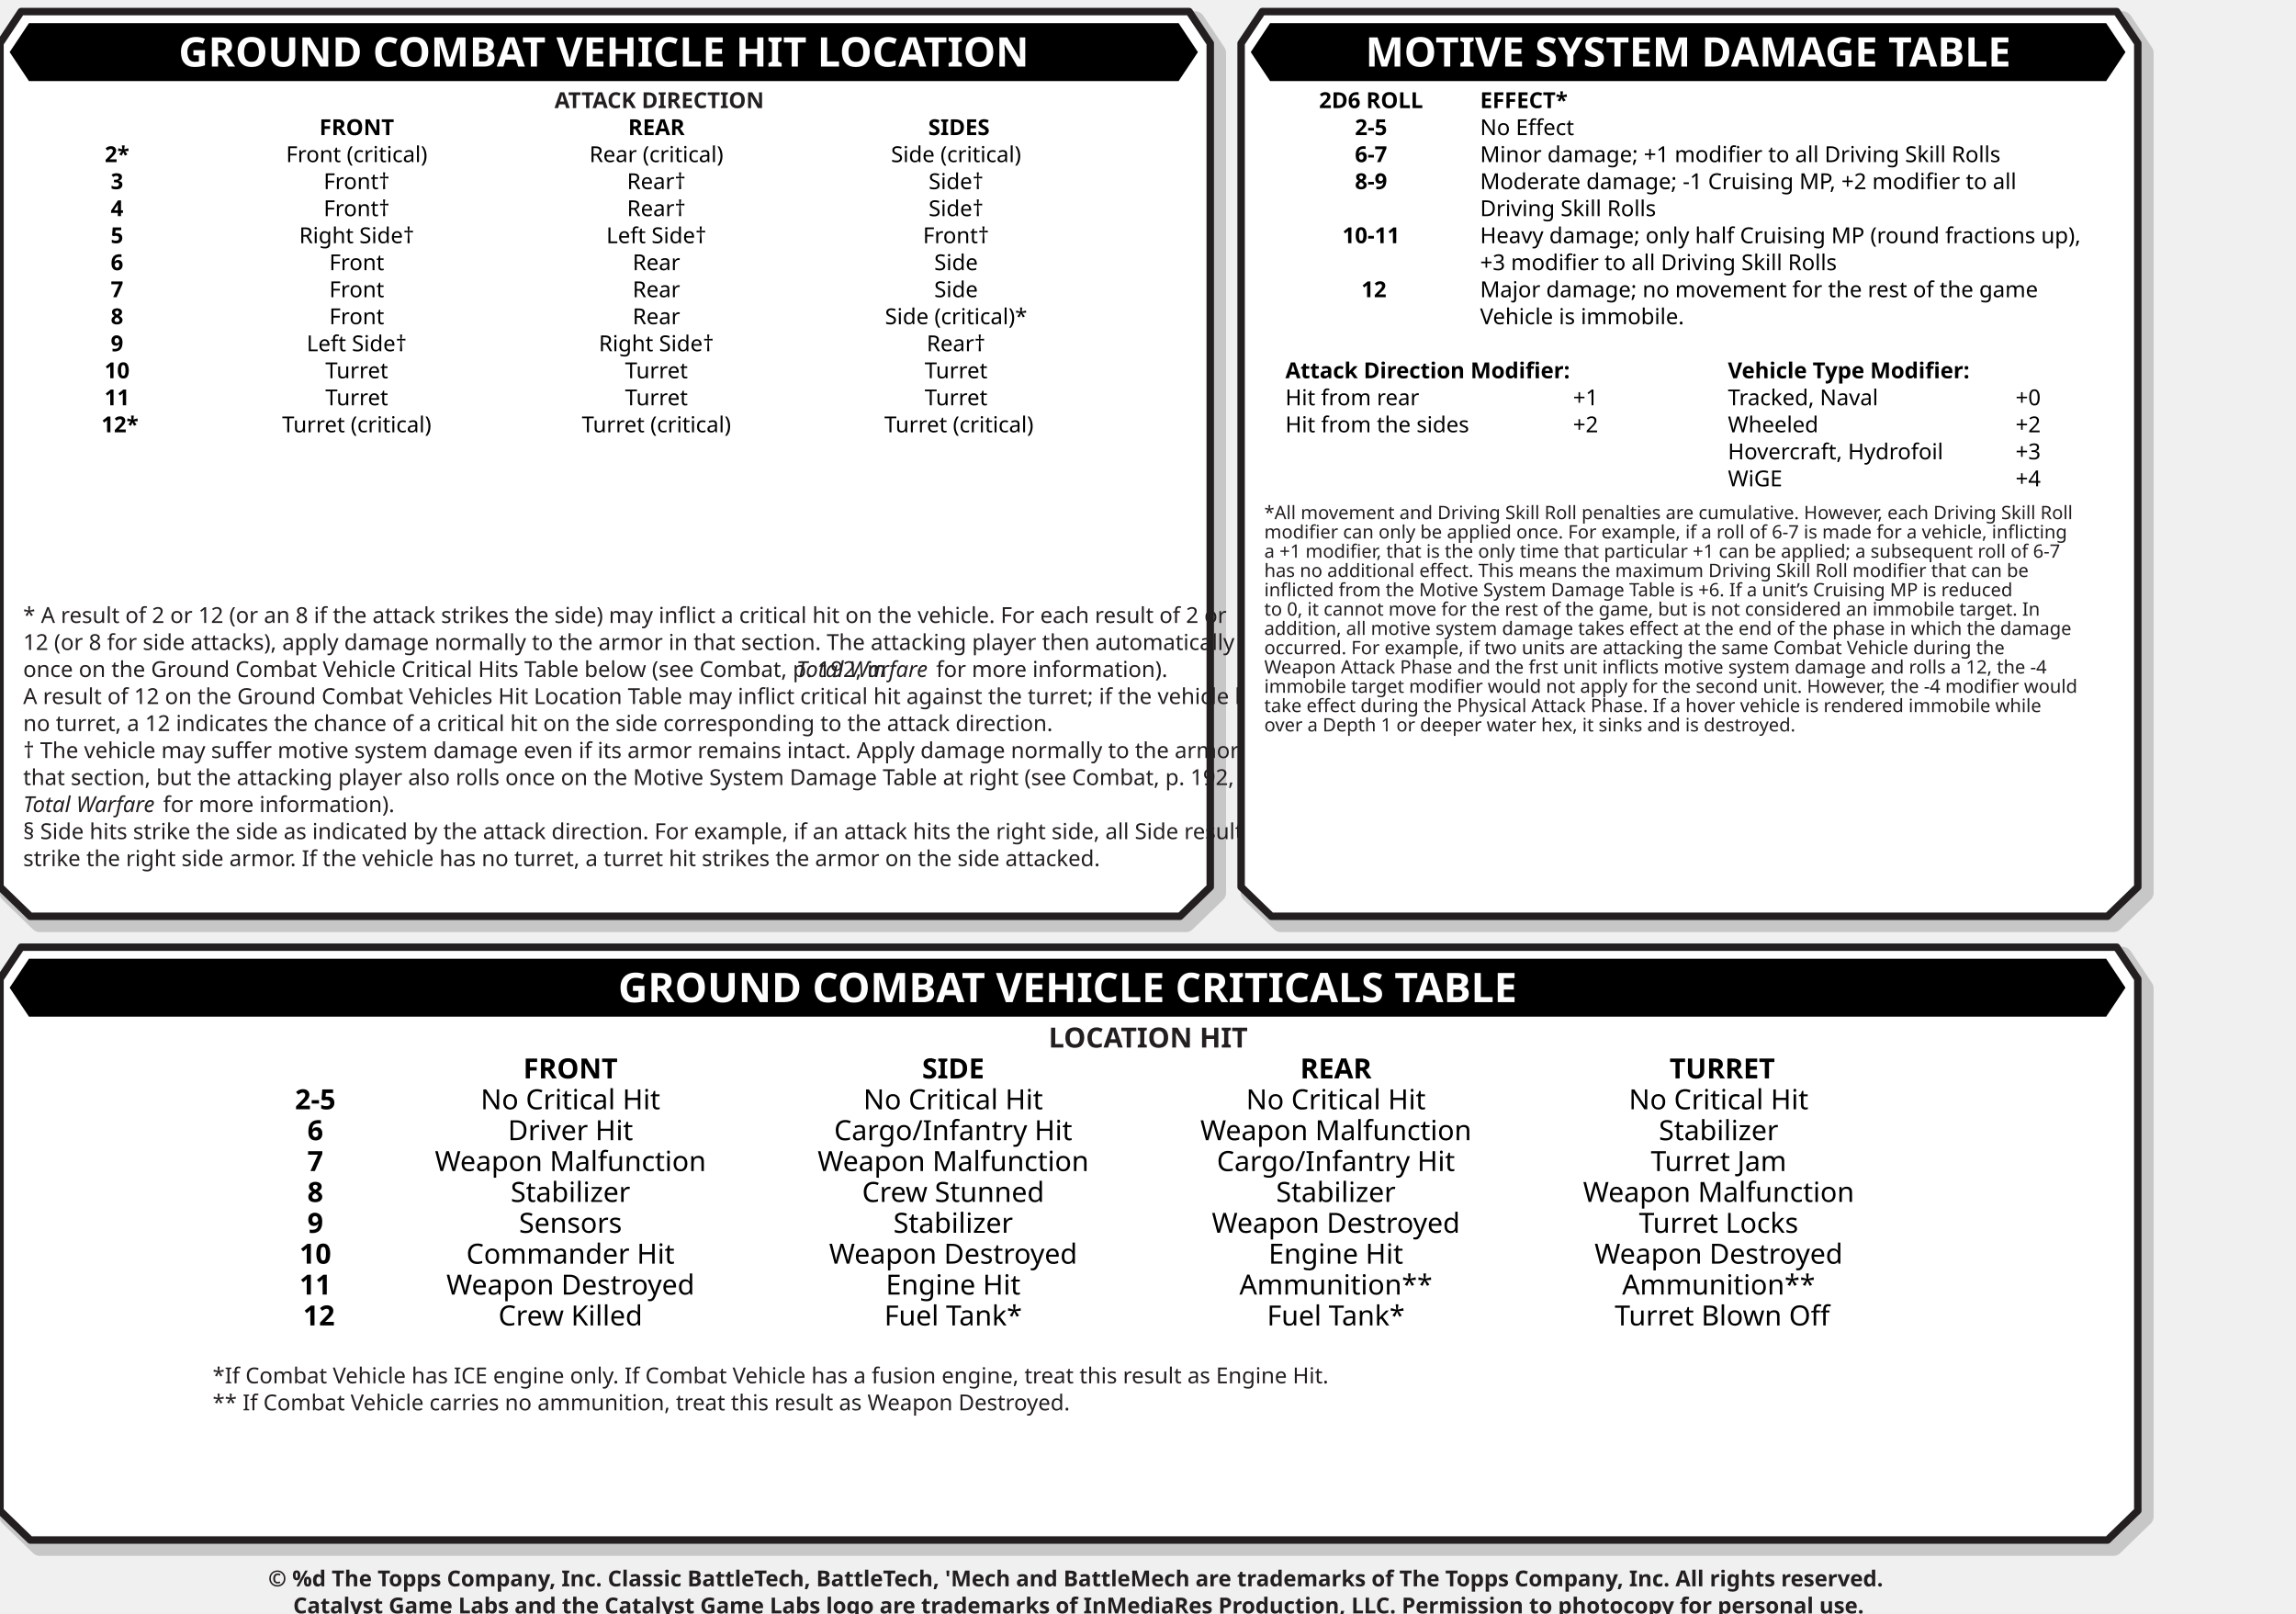
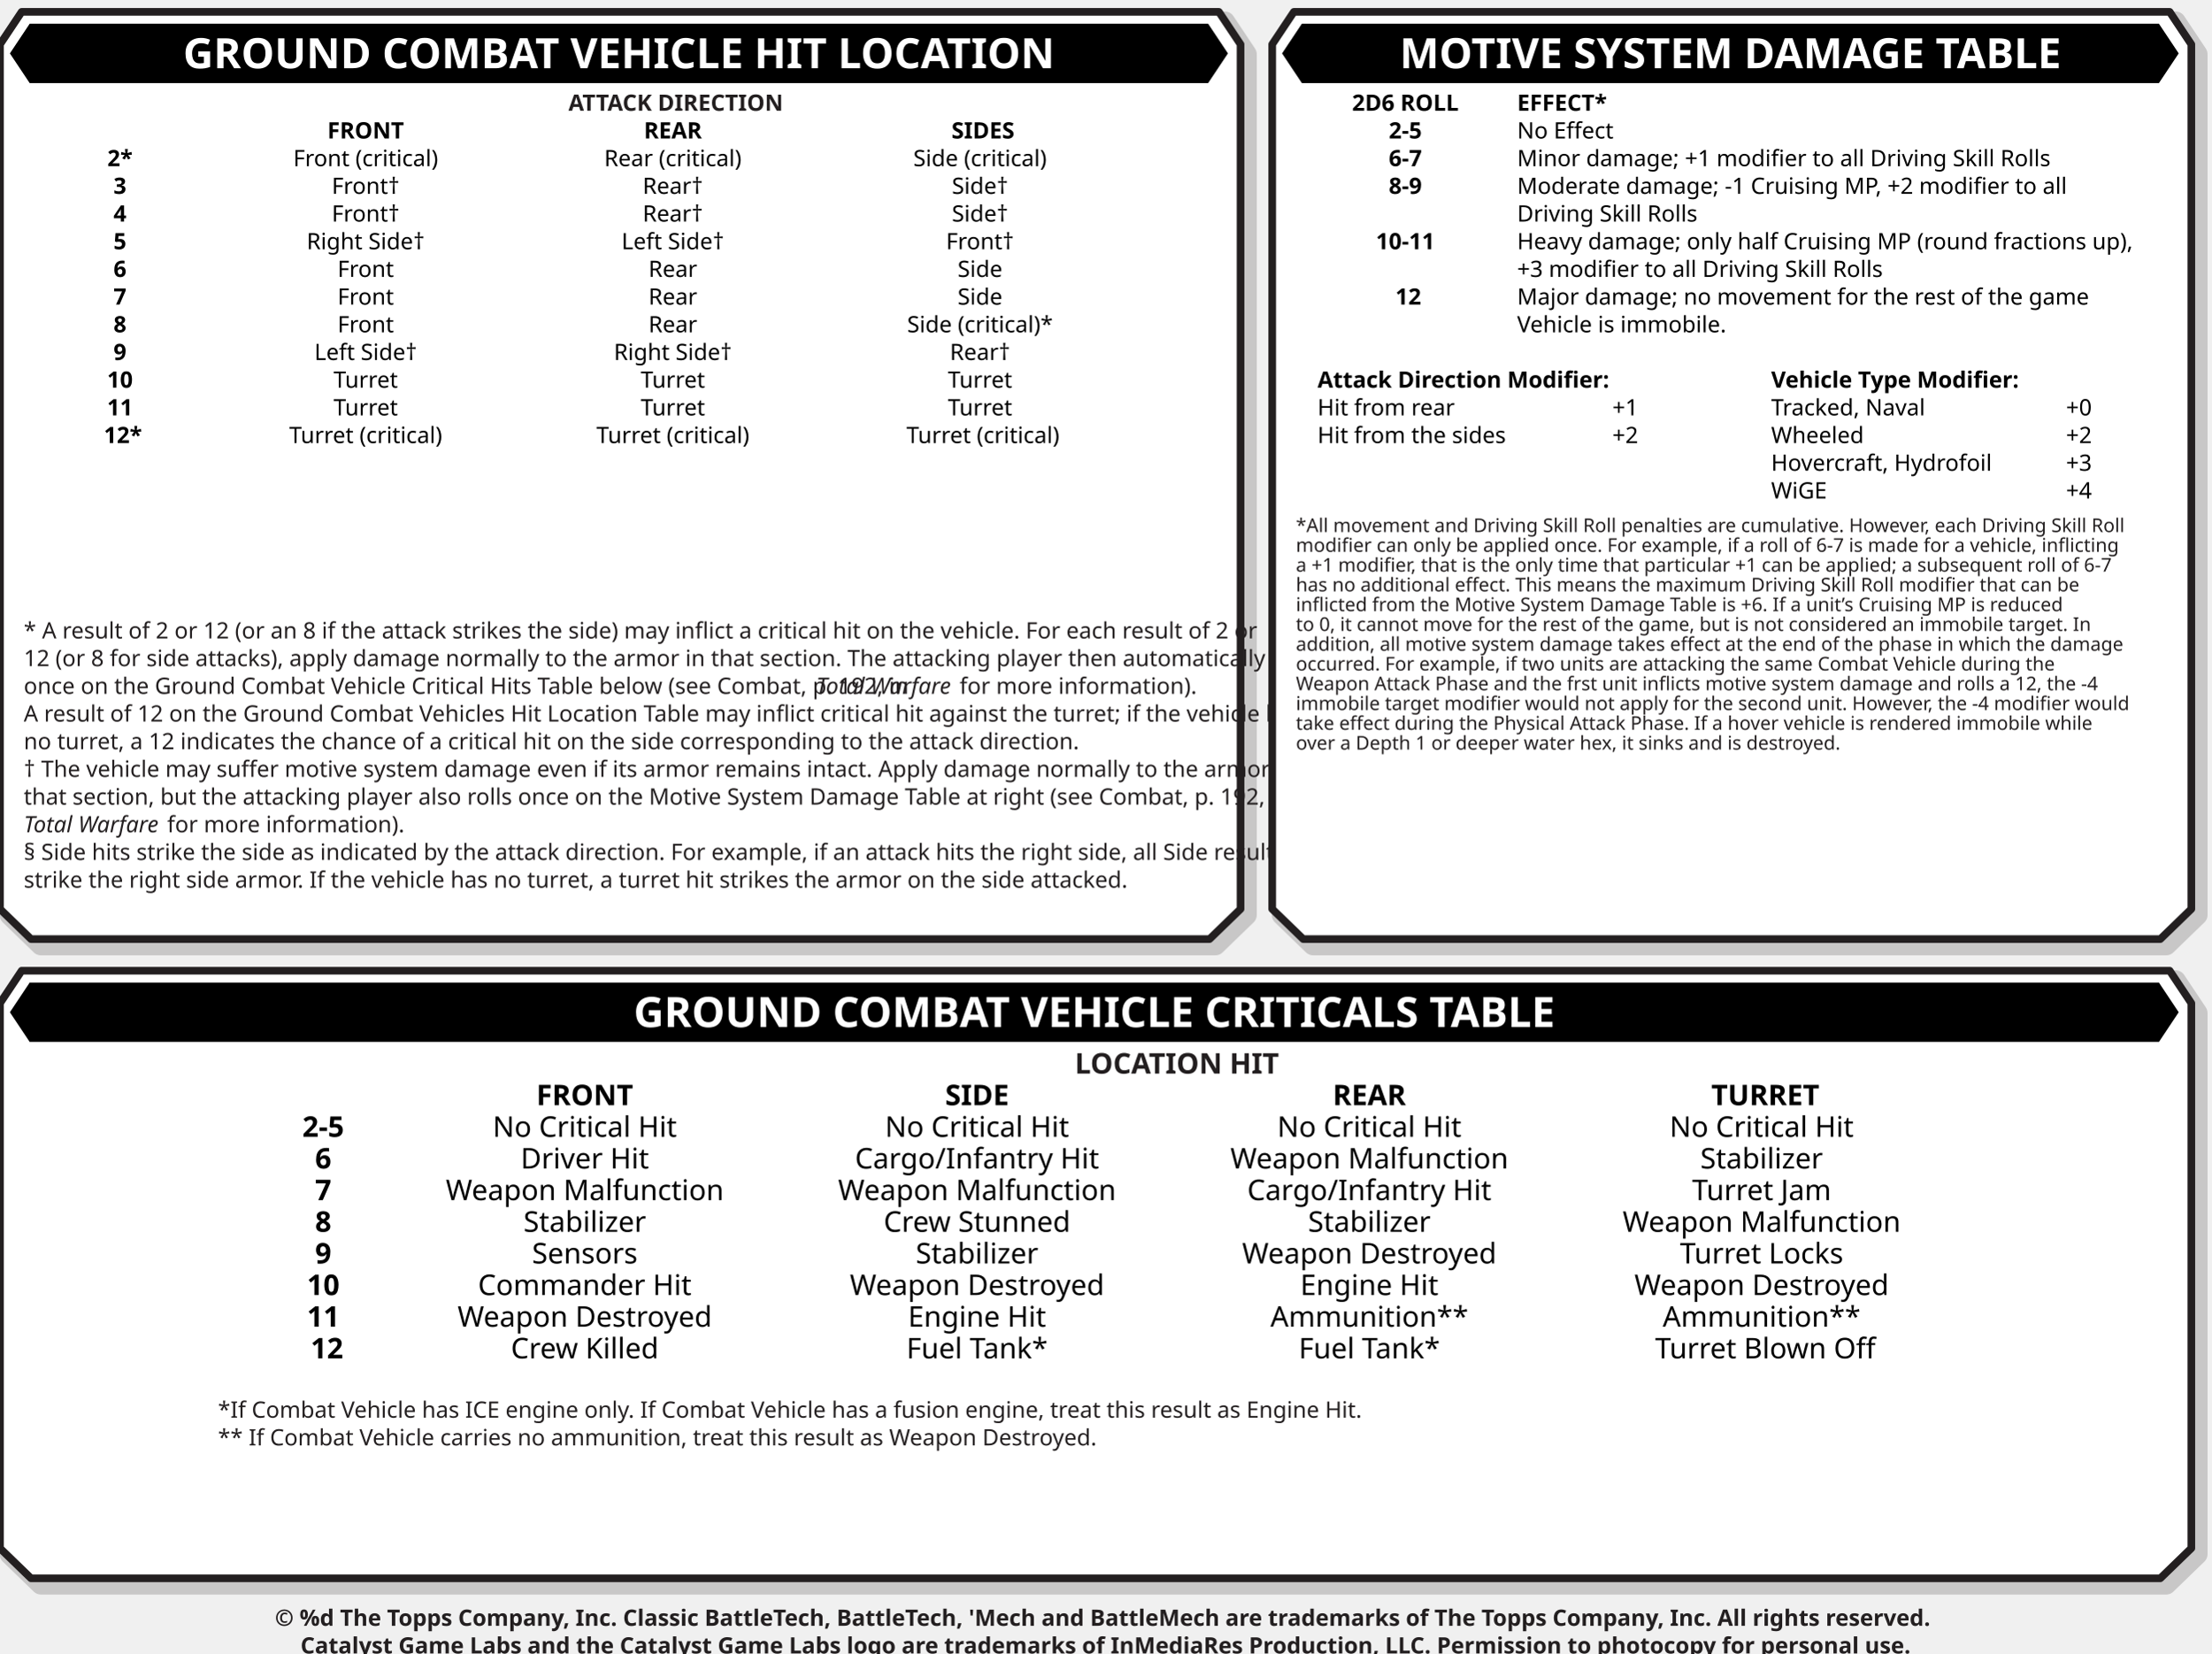
- <svg xmlns="http://www.w3.org/2000/svg" contentScriptType="text/ecmascript" width="595" zoomAndPan="magnify" contentStyleType="text/css" height="418.0" preserveAspectRatio="xMidYMid meet" version="1.0">
-   <text font-size="5.7px" transform="translate (279.5 418.0)" fill="#231f20" text-anchor="middle" font-family="Eurostile" id="footer" font-weight="bold">
-     <tspan lengthAdjust="spacingAndGlyphs" x="0.0" id="tspanCopyright" y="-7.000" textLength="531.050">© %d The Topps Company, Inc. Classic BattleTech, BattleTech, 'Mech and BattleMech are trademarks of The Topps Company, Inc. All rights reserved.</tspan>
-     <tspan lengthAdjust="spacingAndGlyphs" x="0.0" y="0" textLength="503.100">Catalyst Game Labs and the Catalyst Game Labs logo are trademarks of InMediaRes Production, LLC. Permission to photocopy for personal use.</tspan>
-   </text>
-   <g transform="translate (0.000 3.000)">
-     <g>
-       <path fill="#ffffff" d="M 2.5,10.714 L 7.975,2.500 L 309.655,2.500 l 5.475,8.214 L 315.130,228.300 l -7.845,7.600 L 10.345,235.900 l -7.845,-7.600 Z" stroke-width="5.2" stroke-linejoin="round" stroke="#c8c7c7" />
-       <path fill="#ffffff" d="M 0.0,8.214 L 5.475,0.000 L 308.155,0.000 l 5.475,8.214 L 313.630,226.800 l -7.845,7.600 L 7.845,234.400 l -7.845,-7.600 Z" stroke-width="1.932" stroke-linejoin="round" stroke="#231f20" />
-       <g transform="translate (2.5,3.0)">
-         <path fill="#000000" d="M 0,7.500 l 4.999,-7.500 h 297.940 l 4.999,7.500 l -4.999,7.500 h -297.940 Z" />
-         <text x="153.969" y="11.250" fill="#ffffff" text-anchor="middle" style="font-family:Eurostile;font-size:10.600px;font-weight:bold;font-style:normal" textLength="198.545" lengthAdjust="spacingAndGlyphs">GROUND COMBAT VEHICLE HIT LOCATION</text>
+ <svg xmlns="http://www.w3.org/2000/svg" contentScriptType="text/ecmascript" width="559.0" zoomAndPan="magnify" contentStyleType="text/css" height="418.0" preserveAspectRatio="xMidYMid meet" version="1.0">
+   <g style="mml-color-elements:" id="rs_template">
+     <text font-size="5.7px" transform="translate (279.5 418.0)" fill="#231f20" text-anchor="middle" font-family="Eurostile" id="footer" font-weight="bold">
+       <tspan lengthAdjust="spacingAndGlyphs" x="0.0" id="tspanCopyright" y="-7.000" textLength="531.050">© %d The Topps Company, Inc. Classic BattleTech, BattleTech, 'Mech and BattleMech are trademarks of The Topps Company, Inc. All rights reserved.</tspan>
+       <tspan lengthAdjust="spacingAndGlyphs" x="0.0" y="0" textLength="503.100">Catalyst Game Labs and the Catalyst Game Labs logo are trademarks of InMediaRes Production, LLC. Permission to photocopy for personal use.</tspan>
+     </text>
+     <g transform="translate (0.000 3.000)">
+       <g>
+         <path fill="#ffffff" d="M 2.5,10.714 L 7.975,2.500 L 309.655,2.500 l 5.475,8.214 L 315.130,228.300 l -7.845,7.600 L 10.345,235.900 l -7.845,-7.600 Z" stroke-width="5.2" stroke-linejoin="round" stroke="#c8c7c7" />
+         <path fill="#ffffff" d="M 0.0,8.214 L 5.475,0.000 L 308.155,0.000 l 5.475,8.214 L 313.630,226.800 l -7.845,7.600 L 7.845,234.400 l -7.845,-7.600 Z" stroke-width="1.932" stroke-linejoin="round" stroke="#231f20" />
+         <g transform="translate (2.5,3.0)">
+           <path fill="#000000" d="M 0,7.500 l 4.999,-7.500 h 297.940 l 4.999,7.500 l -4.999,7.500 h -297.940 Z" />
+           <text x="153.969" y="11.250" fill="#ffffff" text-anchor="middle" style="font-family:Eurostile;font-size:10.600px;font-weight:bold;font-style:normal" textLength="198.545" lengthAdjust="spacingAndGlyphs">GROUND COMBAT VEHICLE HIT LOCATION</text>
+         </g>
+       </g>
+       <text fill="#231f20" x="170.847" y="25.000" style="font-family:Eurostile;font-size:5.700px;font-weight:bold;font-style:normal" text-anchor="middle">ATTACK DIRECTION</text>
+       <g transform="translate (0.000 32.000)">
+         <text text-anchor="middle" style="font-family:Eurostile;font-size:5.700px;font-weight:bold;font-style:normal">
+           <tspan x="93.189" y="0.000">FRONT</tspan>
+           <tspan x="170.847" y="0.000">REAR</tspan>
+           <tspan x="248.504" y="0.000">SIDES</tspan>
+         </text>
+         <text text-anchor="middle" style="font-family:Eurostile;font-size:5.700px;font-weight:bold;font-style:normal">
+           <tspan x="31.063" y="7.000">2*</tspan>
+           <tspan x="31.063" y="14.000">3</tspan>
+           <tspan x="31.063" y="21.000">4</tspan>
+           <tspan x="31.063" y="28.000">5</tspan>
+           <tspan x="31.063" y="35.000">6</tspan>
+           <tspan x="31.063" y="42.000">7</tspan>
+           <tspan x="31.063" y="49.000">8</tspan>
+           <tspan x="31.063" y="56.000">9</tspan>
+           <tspan x="31.063" y="63.000">10</tspan>
+           <tspan x="31.063" y="70.000">11</tspan>
+           <tspan x="31.063" y="77.000">12*</tspan>
+         </text>
+         <text text-anchor="middle" style="font-family:Eurostile;font-size:5.700px;font-weight:normal;font-style:normal">
+           <tspan x="93.189" y="7.000">Front (critical)</tspan>
+           <tspan x="170.847" y="7.000">Rear (critical)</tspan>
+           <tspan x="248.504" y="7.000">Side (critical)</tspan>
+           <tspan x="93.189" y="14.000">Front†</tspan>
+           <tspan x="170.847" y="14.000">Rear†</tspan>
+           <tspan x="248.504" y="14.000">Side†</tspan>
+           <tspan x="93.189" y="21.000">Front†</tspan>
+           <tspan x="170.847" y="21.000">Rear†</tspan>
+           <tspan x="248.504" y="21.000">Side†</tspan>
+           <tspan x="93.189" y="28.000">Right Side†</tspan>
+           <tspan x="170.847" y="28.000">Left Side†</tspan>
+           <tspan x="248.504" y="28.000">Front†</tspan>
+           <tspan x="93.189" y="35.000">Front</tspan>
+           <tspan x="170.847" y="35.000">Rear</tspan>
+           <tspan x="248.504" y="35.000">Side</tspan>
+           <tspan x="93.189" y="42.000">Front</tspan>
+           <tspan x="170.847" y="42.000">Rear</tspan>
+           <tspan x="248.504" y="42.000">Side</tspan>
+           <tspan x="93.189" y="49.000">Front</tspan>
+           <tspan x="170.847" y="49.000">Rear</tspan>
+           <tspan x="248.504" y="49.000">Side (critical)*</tspan>
+           <tspan x="93.189" y="56.000">Left Side†</tspan>
+           <tspan x="170.847" y="56.000">Right Side†</tspan>
+           <tspan x="248.504" y="56.000">Rear†</tspan>
+           <tspan x="93.189" y="63.000">Turret</tspan>
+           <tspan x="170.847" y="63.000">Turret</tspan>
+           <tspan x="248.504" y="63.000">Turret</tspan>
+           <tspan x="93.189" y="70.000">Turret</tspan>
+           <tspan x="170.847" y="70.000">Turret</tspan>
+           <tspan x="248.504" y="70.000">Turret</tspan>
+           <tspan x="93.189" y="77.000">Turret (critical)</tspan>
+           <tspan x="170.847" y="77.000">Turret (critical)</tspan>
+           <tspan x="248.504" y="77.000">Turret (critical)</tspan>
+         </text>
+       </g>
+       <g transform="translate(0,151.400)">
+         <text x="6.000" y="7.000" fill="#231f20" text-anchor="start" style="font-family:Eurostile;font-size:5.700px;font-weight:normal;font-style:normal" textLength="301.630" lengthAdjust="spacingAndGlyphs">* A result of 2 or 12 (or an 8 if the attack strikes the side) may inflict a critical hit on the vehicle. For each result of 2 or</text>
+         <text x="6.000" y="14.000" fill="#231f20" text-anchor="start" style="font-family:Eurostile;font-size:5.700px;font-weight:normal;font-style:normal" textLength="301.630" lengthAdjust="spacingAndGlyphs">12 (or 8 for side attacks), apply damage normally to the armor in that section. The attacking player then automatically rolls</text>
+         <text x="6.000" y="21.000" fill="#231f20" text-anchor="start" style="font-family:Eurostile;font-size:5.700px;font-weight:normal;font-style:normal" textLength="200.326" lengthAdjust="spacingAndGlyphs">once on the Ground Combat Vehicle Critical Hits Table below (see Combat, p. 192, in </text>
+         <text x="206.326" y="21.000" fill="#231f20" text-anchor="start" style="font-family:Eurostile;font-size:5.700px;font-weight:normal;font-style:italic" textLength="33.425" lengthAdjust="spacingAndGlyphs">Total Warfare</text>
+         <text x="242.595" y="21.000" fill="#231f20" text-anchor="start" style="font-family:Eurostile;font-size:5.700px;font-weight:normal;font-style:normal" textLength="53.281" lengthAdjust="spacingAndGlyphs"> for more information).</text>
+         <text x="6.000" y="28.000" fill="#231f20" text-anchor="start" style="font-family:Eurostile;font-size:5.700px;font-weight:normal;font-style:normal" textLength="301.630" lengthAdjust="spacingAndGlyphs">A result of 12 on the Ground Combat Vehicles Hit Location Table may inflict critical hit against the turret; if the vehicle has</text>
+         <text fill="#231f20" x="6.000" y="35.000" style="font-family:Eurostile;font-size:5.700px;font-weight:normal;font-style:normal" text-anchor="start">no turret, a 12 indicates the chance of a critical hit on the side corresponding to the attack direction.</text>
+         <text x="6.000" y="42.000" fill="#231f20" text-anchor="start" style="font-family:Eurostile;font-size:5.700px;font-weight:normal;font-style:normal" textLength="301.630" lengthAdjust="spacingAndGlyphs">† The vehicle may suffer motive system damage even if its armor remains intact. Apply damage normally to the armor in</text>
+         <text x="6.000" y="49.000" fill="#231f20" text-anchor="start" style="font-family:Eurostile;font-size:5.700px;font-weight:normal;font-style:normal" textLength="301.630" lengthAdjust="spacingAndGlyphs">that section, but the attacking player also rolls once on the Motive System Damage Table at right (see Combat, p. 192, in</text>
+         <text x="6.000" y="56.000" fill="#231f20" text-anchor="start" style="font-family:Eurostile;font-size:5.700px;font-weight:normal;font-style:italic" textLength="33.425" lengthAdjust="spacingAndGlyphs">Total Warfare</text>
+         <text x="42.269" y="56.000" fill="#231f20" text-anchor="start" style="font-family:Eurostile;font-size:5.700px;font-weight:normal;font-style:normal" textLength="53.281" lengthAdjust="spacingAndGlyphs"> for more information).</text>
+         <text x="6.000" y="63.000" fill="#231f20" text-anchor="start" style="font-family:Eurostile;font-size:5.700px;font-weight:normal;font-style:normal" textLength="301.630" lengthAdjust="spacingAndGlyphs">§ Side hits strike the side as indicated by the attack direction. For example, if an attack hits the right side, all Side results</text>
+         <text fill="#231f20" x="6.000" y="70.000" style="font-family:Eurostile;font-size:5.700px;font-weight:normal;font-style:normal" text-anchor="start">strike the right side armor. If the vehicle has no turret, a turret hit strikes the armor on the side attacked.</text>
      </g>
    </g>
-     <text fill="#231f20" x="170.847" y="25.000" style="font-family:Eurostile;font-size:5.700px;font-weight:bold;font-style:normal" text-anchor="middle">ATTACK DIRECTION</text>
-     <g transform="translate (0.000 32.000)">
-       <text text-anchor="middle" style="font-family:Eurostile;font-size:5.700px;font-weight:bold;font-style:normal">
-         <tspan x="93.189" y="0.000">FRONT</tspan>
-         <tspan x="170.847" y="0.000">REAR</tspan>
-         <tspan x="248.504" y="0.000">SIDES</tspan>
-       </text>
-       <text text-anchor="middle" style="font-family:Eurostile;font-size:5.700px;font-weight:bold;font-style:normal">
-         <tspan x="31.063" y="7.000">2*</tspan>
-         <tspan x="31.063" y="14.000">3</tspan>
-         <tspan x="31.063" y="21.000">4</tspan>
-         <tspan x="31.063" y="28.000">5</tspan>
-         <tspan x="31.063" y="35.000">6</tspan>
-         <tspan x="31.063" y="42.000">7</tspan>
-         <tspan x="31.063" y="49.000">8</tspan>
-         <tspan x="31.063" y="56.000">9</tspan>
-         <tspan x="31.063" y="63.000">10</tspan>
-         <tspan x="31.063" y="70.000">11</tspan>
-         <tspan x="31.063" y="77.000">12*</tspan>
-       </text>
-       <text text-anchor="middle" style="font-family:Eurostile;font-size:5.700px;font-weight:normal;font-style:normal">
-         <tspan x="93.189" y="7.000">Front (critical)</tspan>
-         <tspan x="170.847" y="7.000">Rear (critical)</tspan>
-         <tspan x="248.504" y="7.000">Side (critical)</tspan>
-         <tspan x="93.189" y="14.000">Front†</tspan>
-         <tspan x="170.847" y="14.000">Rear†</tspan>
-         <tspan x="248.504" y="14.000">Side†</tspan>
-         <tspan x="93.189" y="21.000">Front†</tspan>
-         <tspan x="170.847" y="21.000">Rear†</tspan>
-         <tspan x="248.504" y="21.000">Side†</tspan>
-         <tspan x="93.189" y="28.000">Right Side†</tspan>
-         <tspan x="170.847" y="28.000">Left Side†</tspan>
-         <tspan x="248.504" y="28.000">Front†</tspan>
-         <tspan x="93.189" y="35.000">Front</tspan>
-         <tspan x="170.847" y="35.000">Rear</tspan>
-         <tspan x="248.504" y="35.000">Side</tspan>
-         <tspan x="93.189" y="42.000">Front</tspan>
-         <tspan x="170.847" y="42.000">Rear</tspan>
-         <tspan x="248.504" y="42.000">Side</tspan>
-         <tspan x="93.189" y="49.000">Front</tspan>
-         <tspan x="170.847" y="49.000">Rear</tspan>
-         <tspan x="248.504" y="49.000">Side (critical)*</tspan>
-         <tspan x="93.189" y="56.000">Left Side†</tspan>
-         <tspan x="170.847" y="56.000">Right Side†</tspan>
-         <tspan x="248.504" y="56.000">Rear†</tspan>
-         <tspan x="93.189" y="63.000">Turret</tspan>
-         <tspan x="170.847" y="63.000">Turret</tspan>
-         <tspan x="248.504" y="63.000">Turret</tspan>
-         <tspan x="93.189" y="70.000">Turret</tspan>
-         <tspan x="170.847" y="70.000">Turret</tspan>
-         <tspan x="248.504" y="70.000">Turret</tspan>
-         <tspan x="93.189" y="77.000">Turret (critical)</tspan>
-         <tspan x="170.847" y="77.000">Turret (critical)</tspan>
-         <tspan x="248.504" y="77.000">Turret (critical)</tspan>
-       </text>
+     <g transform="translate (321.630 3.000)">
+       <g>
+         <path fill="#ffffff" d="M 2.5,10.714 L 7.975,2.500 L 228.395,2.500 l 5.475,8.214 L 233.870,228.300 l -7.845,7.600 L 10.345,235.900 l -7.845,-7.600 Z" stroke-width="5.2" stroke-linejoin="round" stroke="#c8c7c7" />
+         <path fill="#ffffff" d="M 0.0,8.214 L 5.475,0.000 L 226.895,0.000 l 5.475,8.214 L 232.370,226.800 l -7.845,7.600 L 7.845,234.400 l -7.845,-7.600 Z" stroke-width="1.932" stroke-linejoin="round" stroke="#231f20" />
+         <g transform="translate (2.5,3.0)">
+           <path fill="#000000" d="M 0,7.500 l 4.999,-7.500 h 216.680 l 4.999,7.500 l -4.999,7.500 h -216.680 Z" />
+           <text x="113.339" y="11.250" fill="#ffffff" text-anchor="middle" style="font-family:Eurostile;font-size:10.600px;font-weight:bold;font-style:normal" textLength="157.417" lengthAdjust="spacingAndGlyphs">MOTIVE SYSTEM DAMAGE TABLE</text>
+         </g>
+       </g>
+       <g transform="translate (0.000 25.000)">
+         <text text-anchor="start" style="font-family:Eurostile;font-size:5.700px;font-weight:bold;font-style:normal">
+           <tspan x="61.930" y="0.000">EFFECT*</tspan>
+         </text>
+         <text text-anchor="middle" style="font-family:Eurostile;font-size:5.700px;font-weight:bold;font-style:normal">
+           <tspan x="34.405" y="0.000">2D6 ROLL</tspan>
+           <tspan x="34.405" y="7.000">2-5</tspan>
+           <tspan x="34.405" y="14.000">6-7</tspan>
+           <tspan x="34.405" y="21.000">8-9</tspan>
+           <tspan x="34.405" y="35.000">10-11</tspan>
+           <tspan x="34.405" y="49.000">12</tspan>
+         </text>
+         <text text-anchor="start" style="font-family:Eurostile;font-size:5.700px;font-weight:normal;font-style:normal">
+           <tspan x="61.930" y="7.000">No Effect</tspan>
+           <tspan x="61.930" y="14.000">Minor damage; +1 modifier to all Driving Skill Rolls</tspan>
+           <tspan x="61.930" y="21.000">Moderate damage; -1 Cruising MP, +2 modifier to all</tspan>
+           <tspan x="61.930" y="28.000">Driving Skill Rolls</tspan>
+           <tspan x="61.930" y="35.000">Heavy damage; only half Cruising MP (round fractions up),</tspan>
+           <tspan x="61.930" y="42.000">+3 modifier to all Driving Skill Rolls</tspan>
+           <tspan x="61.930" y="49.000">Major damage; no movement for the rest of the game</tspan>
+           <tspan x="61.930" y="56.000">Vehicle is immobile.</tspan>
+         </text>
+       </g>
+       <g transform="translate (0.000 95.000)">
+         <text text-anchor="start" style="font-family:Eurostile;font-size:5.700px;font-weight:bold;font-style:normal">
+           <tspan x="11.469" y="0.000">Attack Direction Modifier:</tspan>
+         </text>
+         <text text-anchor="start" style="font-family:Eurostile;font-size:5.700px;font-weight:normal;font-style:normal">
+           <tspan x="11.469" y="7.000">Hit from rear</tspan>
+           <tspan x="86.014" y="7.000">+1</tspan>
+           <tspan x="11.469" y="14.000">Hit from the sides</tspan>
+           <tspan x="86.014" y="14.000">+2</tspan>
+         </text>
+       </g>
+       <g transform="translate (114.685 95.000)">
+         <text text-anchor="start" style="font-family:Eurostile;font-size:5.700px;font-weight:bold;font-style:normal">
+           <tspan x="11.469" y="0.000">Vehicle Type Modifier:</tspan>
+         </text>
+         <text text-anchor="start" style="font-family:Eurostile;font-size:5.700px;font-weight:normal;font-style:normal">
+           <tspan x="11.469" y="7.000">Tracked, Naval</tspan>
+           <tspan x="86.014" y="7.000">+0</tspan>
+           <tspan x="11.469" y="14.000">Wheeled</tspan>
+           <tspan x="86.014" y="14.000">+2</tspan>
+           <tspan x="11.469" y="21.000">Hovercraft, Hydrofoil</tspan>
+           <tspan x="86.014" y="21.000">+3</tspan>
+           <tspan x="11.469" y="28.000">WiGE</tspan>
+           <tspan x="86.014" y="28.000">+4</tspan>
+         </text>
+       </g>
+       <text x="6.000" y="131.500" fill="#231f20" text-anchor="start" style="font-family:Eurostile;font-size:4.800px;font-weight:normal;font-style:normal" textLength="220.370" lengthAdjust="spacingAndGlyphs">*All movement and Driving Skill Roll penalties are cumulative. However, each Driving Skill Roll</text>
+       <text x="6.000" y="136.500" fill="#231f20" text-anchor="start" style="font-family:Eurostile;font-size:4.800px;font-weight:normal;font-style:normal" textLength="220.370" lengthAdjust="spacingAndGlyphs">modifier can only be applied once. For example, if a roll of 6-7 is made for a vehicle, inflicting</text>
+       <text x="6.000" y="141.500" fill="#231f20" text-anchor="start" style="font-family:Eurostile;font-size:4.800px;font-weight:normal;font-style:normal" textLength="220.370" lengthAdjust="spacingAndGlyphs">a +1 modifier, that is the only time that particular +1 can be applied; a subsequent roll of 6-7</text>
+       <text x="6.000" y="146.500" fill="#231f20" text-anchor="start" style="font-family:Eurostile;font-size:4.800px;font-weight:normal;font-style:normal" textLength="220.370" lengthAdjust="spacingAndGlyphs">has no additional effect. This means the maximum Driving Skill Roll modifier that can be</text>
+       <text x="6.000" y="151.500" fill="#231f20" text-anchor="start" style="font-family:Eurostile;font-size:4.800px;font-weight:normal;font-style:normal" textLength="220.370" lengthAdjust="spacingAndGlyphs">inflicted from the Motive System Damage Table is +6. If a unit’s Cruising MP is reduced</text>
+       <text x="6.000" y="156.500" fill="#231f20" text-anchor="start" style="font-family:Eurostile;font-size:4.800px;font-weight:normal;font-style:normal" textLength="220.370" lengthAdjust="spacingAndGlyphs">to 0, it cannot move for the rest of the game, but is not considered an immobile target. In</text>
+       <text x="6.000" y="161.500" fill="#231f20" text-anchor="start" style="font-family:Eurostile;font-size:4.800px;font-weight:normal;font-style:normal" textLength="220.370" lengthAdjust="spacingAndGlyphs">addition, all motive system damage takes effect at the end of the phase in which the damage</text>
+       <text x="6.000" y="166.500" fill="#231f20" text-anchor="start" style="font-family:Eurostile;font-size:4.800px;font-weight:normal;font-style:normal" textLength="220.370" lengthAdjust="spacingAndGlyphs">occurred. For example, if two units are attacking the same Combat Vehicle during the</text>
+       <text x="6.000" y="171.500" fill="#231f20" text-anchor="start" style="font-family:Eurostile;font-size:4.800px;font-weight:normal;font-style:normal" textLength="220.370" lengthAdjust="spacingAndGlyphs">Weapon Attack Phase and the frst unit inflicts motive system damage and rolls a 12, the -4</text>
+       <text x="6.000" y="176.500" fill="#231f20" text-anchor="start" style="font-family:Eurostile;font-size:4.800px;font-weight:normal;font-style:normal" textLength="220.370" lengthAdjust="spacingAndGlyphs">immobile target modifier would not apply for the second unit. However, the -4 modifier would</text>
+       <text x="6.000" y="181.500" fill="#231f20" text-anchor="start" style="font-family:Eurostile;font-size:4.800px;font-weight:normal;font-style:normal" textLength="220.370" lengthAdjust="spacingAndGlyphs">take effect during the Physical Attack Phase. If a hover vehicle is rendered immobile while</text>
+       <text fill="#231f20" x="6.000" y="186.500" style="font-family:Eurostile;font-size:4.800px;font-weight:normal;font-style:normal" text-anchor="start">over a Depth 1 or deeper water hex, it sinks and is destroyed.</text>
    </g>
-     <g transform="translate(0,151.400)">
-       <text x="6.000" y="7.000" fill="#231f20" text-anchor="start" style="font-family:Eurostile;font-size:5.700px;font-weight:normal;font-style:normal" textLength="301.630" lengthAdjust="spacingAndGlyphs">* A result of 2 or 12 (or an 8 if the attack strikes the side) may inflict a critical hit on the vehicle. For each result of 2 or</text>
-       <text x="6.000" y="14.000" fill="#231f20" text-anchor="start" style="font-family:Eurostile;font-size:5.700px;font-weight:normal;font-style:normal" textLength="301.630" lengthAdjust="spacingAndGlyphs">12 (or 8 for side attacks), apply damage normally to the armor in that section. The attacking player then automatically rolls</text>
-       <text x="6.000" y="21.000" fill="#231f20" text-anchor="start" style="font-family:Eurostile;font-size:5.700px;font-weight:normal;font-style:normal" textLength="200.326" lengthAdjust="spacingAndGlyphs">once on the Ground Combat Vehicle Critical Hits Table below (see Combat, p. 192, in </text>
-       <text x="206.326" y="21.000" fill="#231f20" text-anchor="start" style="font-family:Eurostile;font-size:5.700px;font-weight:normal;font-style:italic" textLength="33.425" lengthAdjust="spacingAndGlyphs">Total Warfare</text>
-       <text x="242.595" y="21.000" fill="#231f20" text-anchor="start" style="font-family:Eurostile;font-size:5.700px;font-weight:normal;font-style:normal" textLength="53.281" lengthAdjust="spacingAndGlyphs"> for more information).</text>
-       <text x="6.000" y="28.000" fill="#231f20" text-anchor="start" style="font-family:Eurostile;font-size:5.700px;font-weight:normal;font-style:normal" textLength="301.630" lengthAdjust="spacingAndGlyphs">A result of 12 on the Ground Combat Vehicles Hit Location Table may inflict critical hit against the turret; if the vehicle has</text>
-       <text fill="#231f20" x="6.000" y="35.000" style="font-family:Eurostile;font-size:5.700px;font-weight:normal;font-style:normal" text-anchor="start">no turret, a 12 indicates the chance of a critical hit on the side corresponding to the attack direction.</text>
-       <text x="6.000" y="42.000" fill="#231f20" text-anchor="start" style="font-family:Eurostile;font-size:5.700px;font-weight:normal;font-style:normal" textLength="301.630" lengthAdjust="spacingAndGlyphs">† The vehicle may suffer motive system damage even if its armor remains intact. Apply damage normally to the armor in</text>
-       <text x="6.000" y="49.000" fill="#231f20" text-anchor="start" style="font-family:Eurostile;font-size:5.700px;font-weight:normal;font-style:normal" textLength="301.630" lengthAdjust="spacingAndGlyphs">that section, but the attacking player also rolls once on the Motive System Damage Table at right (see Combat, p. 192, in</text>
-       <text x="6.000" y="56.000" fill="#231f20" text-anchor="start" style="font-family:Eurostile;font-size:5.700px;font-weight:normal;font-style:italic" textLength="33.425" lengthAdjust="spacingAndGlyphs">Total Warfare</text>
-       <text x="42.269" y="56.000" fill="#231f20" text-anchor="start" style="font-family:Eurostile;font-size:5.700px;font-weight:normal;font-style:normal" textLength="53.281" lengthAdjust="spacingAndGlyphs"> for more information).</text>
-       <text x="6.000" y="63.000" fill="#231f20" text-anchor="start" style="font-family:Eurostile;font-size:5.700px;font-weight:normal;font-style:normal" textLength="301.630" lengthAdjust="spacingAndGlyphs">§ Side hits strike the side as indicated by the attack direction. For example, if an attack hits the right side, all Side results</text>
-       <text fill="#231f20" x="6.000" y="70.000" style="font-family:Eurostile;font-size:5.700px;font-weight:normal;font-style:normal" text-anchor="start">strike the right side armor. If the vehicle has no turret, a turret hit strikes the armor on the side attacked.</text>
+     <g transform="translate (0.000 245.400)">
+       <g>
+         <path fill="#ffffff" d="M 2.5,10.714 L 7.975,2.500 L 550.025,2.500 l 5.475,8.214 L 555.500,147.500 l -7.845,7.600 L 10.345,155.100 l -7.845,-7.600 Z" stroke-width="5.2" stroke-linejoin="round" stroke="#c8c7c7" />
+         <path fill="#ffffff" d="M 0.0,8.214 L 5.475,0.000 L 548.525,0.000 l 5.475,8.214 L 554.000,146.000 l -7.845,7.600 L 7.845,153.600 l -7.845,-7.600 Z" stroke-width="1.932" stroke-linejoin="round" stroke="#231f20" />
+         <g transform="translate (2.5,3.0)">
+           <path fill="#000000" d="M 0,7.500 l 4.999,-7.500 h 538.310 l 4.999,7.500 l -4.999,7.500 h -538.310 Z" />
+           <text x="274.154" y="11.250" fill="#ffffff" text-anchor="middle" style="font-family:Eurostile;font-size:10.600px;font-weight:bold;font-style:normal" textLength="213.991" lengthAdjust="spacingAndGlyphs">GROUND COMBAT VEHICLE CRITICALS TABLE</text>
+         </g>
+       </g>
+       <text fill="#231f20" x="297.540" y="26.000" style="font-family:Eurostile;font-size:7.200px;font-weight:bold;font-style:normal" text-anchor="middle">LOCATION HIT</text>
+       <g transform="translate (0.000 34.000)">
+         <text text-anchor="middle" style="font-family:Eurostile;font-size:7.200px;font-weight:bold;font-style:normal">
+           <tspan x="148.770" y="0.000">FRONT</tspan>
+           <tspan x="247.950" y="0.000">SIDE</tspan>
+           <tspan x="347.130" y="0.000">REAR</tspan>
+           <tspan x="446.310" y="0.000">TURRET</tspan>
+         </text>
+         <text text-anchor="middle" style="font-family:Eurostile;font-size:7.200px;font-weight:bold;font-style:normal">
+           <tspan x="82.650" y="8.000">2-5</tspan>
+           <tspan x="82.650" y="16.000">6</tspan>
+           <tspan x="82.650" y="24.000">7</tspan>
+           <tspan x="82.650" y="32.000">8</tspan>
+           <tspan x="82.650" y="40.000">9</tspan>
+           <tspan x="82.650" y="48.000">10</tspan>
+           <tspan x="82.650" y="56.000">11</tspan>
+           <tspan x="82.650" y="64.000">12</tspan>
+         </text>
+         <text text-anchor="middle" style="font-family:Eurostile;font-size:7.200px;font-weight:normal;font-style:normal">
+           <tspan x="148.770" y="8.000">No Critical Hit</tspan>
+           <tspan x="247.950" y="8.000">No Critical Hit</tspan>
+           <tspan x="347.130" y="8.000">No Critical Hit</tspan>
+           <tspan x="446.310" y="8.000">No Critical Hit</tspan>
+           <tspan x="148.770" y="16.000">Driver Hit</tspan>
+           <tspan x="247.950" y="16.000">Cargo/Infantry Hit</tspan>
+           <tspan x="347.130" y="16.000">Weapon Malfunction</tspan>
+           <tspan x="446.310" y="16.000">Stabilizer</tspan>
+           <tspan x="148.770" y="24.000">Weapon Malfunction</tspan>
+           <tspan x="247.950" y="24.000">Weapon Malfunction</tspan>
+           <tspan x="347.130" y="24.000">Cargo/Infantry Hit</tspan>
+           <tspan x="446.310" y="24.000">Turret Jam</tspan>
+           <tspan x="148.770" y="32.000">Stabilizer</tspan>
+           <tspan x="247.950" y="32.000">Crew Stunned</tspan>
+           <tspan x="347.130" y="32.000">Stabilizer</tspan>
+           <tspan x="446.310" y="32.000">Weapon Malfunction</tspan>
+           <tspan x="148.770" y="40.000">Sensors</tspan>
+           <tspan x="247.950" y="40.000">Stabilizer</tspan>
+           <tspan x="347.130" y="40.000">Weapon Destroyed</tspan>
+           <tspan x="446.310" y="40.000">Turret Locks</tspan>
+           <tspan x="148.770" y="48.000">Commander Hit</tspan>
+           <tspan x="247.950" y="48.000">Weapon Destroyed</tspan>
+           <tspan x="347.130" y="48.000">Engine Hit</tspan>
+           <tspan x="446.310" y="48.000">Weapon Destroyed</tspan>
+           <tspan x="148.770" y="56.000">Weapon Destroyed</tspan>
+           <tspan x="247.950" y="56.000">Engine Hit</tspan>
+           <tspan x="347.130" y="56.000">Ammunition**</tspan>
+           <tspan x="446.310" y="56.000">Ammunition**</tspan>
+           <tspan x="148.770" y="64.000">Crew Killed</tspan>
+           <tspan x="247.950" y="64.000">Fuel Tank*</tspan>
+           <tspan x="347.130" y="64.000">Fuel Tank*</tspan>
+           <tspan x="446.310" y="64.000">Turret Blown Off</tspan>
+         </text>
+       </g>
+       <text fill="#231f20" x="55.100" y="113.000" style="font-family:Eurostile;font-size:5.700px;font-weight:normal;font-style:normal" text-anchor="start">*If Combat Vehicle has ICE engine only. If Combat Vehicle has a fusion engine, treat this result as Engine Hit.</text>
+       <text fill="#231f20" x="55.100" y="120.000" style="font-family:Eurostile;font-size:5.700px;font-weight:normal;font-style:normal" text-anchor="start">** If Combat Vehicle carries no ammunition, treat this result as Weapon Destroyed.</text>
    </g>
  </g>
-   <g transform="translate (321.630 3.000)">
-     <g>
-       <path fill="#ffffff" d="M 2.5,10.714 L 7.975,2.500 L 228.395,2.500 l 5.475,8.214 L 233.870,228.300 l -7.845,7.600 L 10.345,235.900 l -7.845,-7.600 Z" stroke-width="5.2" stroke-linejoin="round" stroke="#c8c7c7" />
-       <path fill="#ffffff" d="M 0.0,8.214 L 5.475,0.000 L 226.895,0.000 l 5.475,8.214 L 232.370,226.800 l -7.845,7.600 L 7.845,234.400 l -7.845,-7.600 Z" stroke-width="1.932" stroke-linejoin="round" stroke="#231f20" />
-       <g transform="translate (2.5,3.0)">
-         <path fill="#000000" d="M 0,7.500 l 4.999,-7.500 h 216.680 l 4.999,7.500 l -4.999,7.500 h -216.680 Z" />
-         <text x="113.339" y="11.250" fill="#ffffff" text-anchor="middle" style="font-family:Eurostile;font-size:10.600px;font-weight:bold;font-style:normal" textLength="157.417" lengthAdjust="spacingAndGlyphs">MOTIVE SYSTEM DAMAGE TABLE</text>
-       </g>
-     </g>
-     <g transform="translate (0.000 25.000)">
-       <text text-anchor="start" style="font-family:Eurostile;font-size:5.700px;font-weight:bold;font-style:normal">
-         <tspan x="61.930" y="0.000">EFFECT*</tspan>
-       </text>
-       <text text-anchor="middle" style="font-family:Eurostile;font-size:5.700px;font-weight:bold;font-style:normal">
-         <tspan x="34.405" y="0.000">2D6 ROLL</tspan>
-         <tspan x="34.405" y="7.000">2-5</tspan>
-         <tspan x="34.405" y="14.000">6-7</tspan>
-         <tspan x="34.405" y="21.000">8-9</tspan>
-         <tspan x="34.405" y="35.000">10-11</tspan>
-         <tspan x="34.405" y="49.000">12</tspan>
-       </text>
-       <text text-anchor="start" style="font-family:Eurostile;font-size:5.700px;font-weight:normal;font-style:normal">
-         <tspan x="61.930" y="7.000">No Effect</tspan>
-         <tspan x="61.930" y="14.000">Minor damage; +1 modifier to all Driving Skill Rolls</tspan>
-         <tspan x="61.930" y="21.000">Moderate damage; -1 Cruising MP, +2 modifier to all</tspan>
-         <tspan x="61.930" y="28.000">Driving Skill Rolls</tspan>
-         <tspan x="61.930" y="35.000">Heavy damage; only half Cruising MP (round fractions up),</tspan>
-         <tspan x="61.930" y="42.000">+3 modifier to all Driving Skill Rolls</tspan>
-         <tspan x="61.930" y="49.000">Major damage; no movement for the rest of the game</tspan>
-         <tspan x="61.930" y="56.000">Vehicle is immobile.</tspan>
-       </text>
-     </g>
-     <g transform="translate (0.000 95.000)">
-       <text text-anchor="start" style="font-family:Eurostile;font-size:5.700px;font-weight:bold;font-style:normal">
-         <tspan x="11.469" y="0.000">Attack Direction Modifier:</tspan>
-       </text>
-       <text text-anchor="start" style="font-family:Eurostile;font-size:5.700px;font-weight:normal;font-style:normal">
-         <tspan x="11.469" y="7.000">Hit from rear</tspan>
-         <tspan x="86.014" y="7.000">+1</tspan>
-         <tspan x="11.469" y="14.000">Hit from the sides</tspan>
-         <tspan x="86.014" y="14.000">+2</tspan>
-       </text>
-     </g>
-     <g transform="translate (114.685 95.000)">
-       <text text-anchor="start" style="font-family:Eurostile;font-size:5.700px;font-weight:bold;font-style:normal">
-         <tspan x="11.469" y="0.000">Vehicle Type Modifier:</tspan>
-       </text>
-       <text text-anchor="start" style="font-family:Eurostile;font-size:5.700px;font-weight:normal;font-style:normal">
-         <tspan x="11.469" y="7.000">Tracked, Naval</tspan>
-         <tspan x="86.014" y="7.000">+0</tspan>
-         <tspan x="11.469" y="14.000">Wheeled</tspan>
-         <tspan x="86.014" y="14.000">+2</tspan>
-         <tspan x="11.469" y="21.000">Hovercraft, Hydrofoil</tspan>
-         <tspan x="86.014" y="21.000">+3</tspan>
-         <tspan x="11.469" y="28.000">WiGE</tspan>
-         <tspan x="86.014" y="28.000">+4</tspan>
-       </text>
-     </g>
-     <text x="6.000" y="131.500" fill="#231f20" text-anchor="start" style="font-family:Eurostile;font-size:4.800px;font-weight:normal;font-style:normal" textLength="220.370" lengthAdjust="spacingAndGlyphs">*All movement and Driving Skill Roll penalties are cumulative. However, each Driving Skill Roll</text>
-     <text x="6.000" y="136.500" fill="#231f20" text-anchor="start" style="font-family:Eurostile;font-size:4.800px;font-weight:normal;font-style:normal" textLength="220.370" lengthAdjust="spacingAndGlyphs">modifier can only be applied once. For example, if a roll of 6-7 is made for a vehicle, inflicting</text>
-     <text x="6.000" y="141.500" fill="#231f20" text-anchor="start" style="font-family:Eurostile;font-size:4.800px;font-weight:normal;font-style:normal" textLength="220.370" lengthAdjust="spacingAndGlyphs">a +1 modifier, that is the only time that particular +1 can be applied; a subsequent roll of 6-7</text>
-     <text x="6.000" y="146.500" fill="#231f20" text-anchor="start" style="font-family:Eurostile;font-size:4.800px;font-weight:normal;font-style:normal" textLength="220.370" lengthAdjust="spacingAndGlyphs">has no additional effect. This means the maximum Driving Skill Roll modifier that can be</text>
-     <text x="6.000" y="151.500" fill="#231f20" text-anchor="start" style="font-family:Eurostile;font-size:4.800px;font-weight:normal;font-style:normal" textLength="220.370" lengthAdjust="spacingAndGlyphs">inflicted from the Motive System Damage Table is +6. If a unit’s Cruising MP is reduced</text>
-     <text x="6.000" y="156.500" fill="#231f20" text-anchor="start" style="font-family:Eurostile;font-size:4.800px;font-weight:normal;font-style:normal" textLength="220.370" lengthAdjust="spacingAndGlyphs">to 0, it cannot move for the rest of the game, but is not considered an immobile target. In</text>
-     <text x="6.000" y="161.500" fill="#231f20" text-anchor="start" style="font-family:Eurostile;font-size:4.800px;font-weight:normal;font-style:normal" textLength="220.370" lengthAdjust="spacingAndGlyphs">addition, all motive system damage takes effect at the end of the phase in which the damage</text>
-     <text x="6.000" y="166.500" fill="#231f20" text-anchor="start" style="font-family:Eurostile;font-size:4.800px;font-weight:normal;font-style:normal" textLength="220.370" lengthAdjust="spacingAndGlyphs">occurred. For example, if two units are attacking the same Combat Vehicle during the</text>
-     <text x="6.000" y="171.500" fill="#231f20" text-anchor="start" style="font-family:Eurostile;font-size:4.800px;font-weight:normal;font-style:normal" textLength="220.370" lengthAdjust="spacingAndGlyphs">Weapon Attack Phase and the frst unit inflicts motive system damage and rolls a 12, the -4</text>
-     <text x="6.000" y="176.500" fill="#231f20" text-anchor="start" style="font-family:Eurostile;font-size:4.800px;font-weight:normal;font-style:normal" textLength="220.370" lengthAdjust="spacingAndGlyphs">immobile target modifier would not apply for the second unit. However, the -4 modifier would</text>
-     <text x="6.000" y="181.500" fill="#231f20" text-anchor="start" style="font-family:Eurostile;font-size:4.800px;font-weight:normal;font-style:normal" textLength="220.370" lengthAdjust="spacingAndGlyphs">take effect during the Physical Attack Phase. If a hover vehicle is rendered immobile while</text>
-     <text fill="#231f20" x="6.000" y="186.500" style="font-family:Eurostile;font-size:4.800px;font-weight:normal;font-style:normal" text-anchor="start">over a Depth 1 or deeper water hex, it sinks and is destroyed.</text>
-   </g>
-   <g transform="translate (0.000 245.400)">
-     <g>
-       <path fill="#ffffff" d="M 2.5,10.714 L 7.975,2.500 L 550.025,2.500 l 5.475,8.214 L 555.500,147.500 l -7.845,7.600 L 10.345,155.100 l -7.845,-7.600 Z" stroke-width="5.2" stroke-linejoin="round" stroke="#c8c7c7" />
-       <path fill="#ffffff" d="M 0.0,8.214 L 5.475,0.000 L 548.525,0.000 l 5.475,8.214 L 554.000,146.000 l -7.845,7.600 L 7.845,153.600 l -7.845,-7.600 Z" stroke-width="1.932" stroke-linejoin="round" stroke="#231f20" />
-       <g transform="translate (2.5,3.0)">
-         <path fill="#000000" d="M 0,7.500 l 4.999,-7.500 h 538.310 l 4.999,7.500 l -4.999,7.500 h -538.310 Z" />
-         <text x="274.154" y="11.250" fill="#ffffff" text-anchor="middle" style="font-family:Eurostile;font-size:10.600px;font-weight:bold;font-style:normal" textLength="213.991" lengthAdjust="spacingAndGlyphs">GROUND COMBAT VEHICLE CRITICALS TABLE</text>
-       </g>
-     </g>
-     <text fill="#231f20" x="297.540" y="26.000" style="font-family:Eurostile;font-size:7.200px;font-weight:bold;font-style:normal" text-anchor="middle">LOCATION HIT</text>
-     <g transform="translate (0.000 34.000)">
-       <text text-anchor="middle" style="font-family:Eurostile;font-size:7.200px;font-weight:bold;font-style:normal">
-         <tspan x="148.770" y="0.000">FRONT</tspan>
-         <tspan x="247.950" y="0.000">SIDE</tspan>
-         <tspan x="347.130" y="0.000">REAR</tspan>
-         <tspan x="446.310" y="0.000">TURRET</tspan>
-       </text>
-       <text text-anchor="middle" style="font-family:Eurostile;font-size:7.200px;font-weight:bold;font-style:normal">
-         <tspan x="82.650" y="8.000">2-5</tspan>
-         <tspan x="82.650" y="16.000">6</tspan>
-         <tspan x="82.650" y="24.000">7</tspan>
-         <tspan x="82.650" y="32.000">8</tspan>
-         <tspan x="82.650" y="40.000">9</tspan>
-         <tspan x="82.650" y="48.000">10</tspan>
-         <tspan x="82.650" y="56.000">11</tspan>
-         <tspan x="82.650" y="64.000">12</tspan>
-       </text>
-       <text text-anchor="middle" style="font-family:Eurostile;font-size:7.200px;font-weight:normal;font-style:normal">
-         <tspan x="148.770" y="8.000">No Critical Hit</tspan>
-         <tspan x="247.950" y="8.000">No Critical Hit</tspan>
-         <tspan x="347.130" y="8.000">No Critical Hit</tspan>
-         <tspan x="446.310" y="8.000">No Critical Hit</tspan>
-         <tspan x="148.770" y="16.000">Driver Hit</tspan>
-         <tspan x="247.950" y="16.000">Cargo/Infantry Hit</tspan>
-         <tspan x="347.130" y="16.000">Weapon Malfunction</tspan>
-         <tspan x="446.310" y="16.000">Stabilizer</tspan>
-         <tspan x="148.770" y="24.000">Weapon Malfunction</tspan>
-         <tspan x="247.950" y="24.000">Weapon Malfunction</tspan>
-         <tspan x="347.130" y="24.000">Cargo/Infantry Hit</tspan>
-         <tspan x="446.310" y="24.000">Turret Jam</tspan>
-         <tspan x="148.770" y="32.000">Stabilizer</tspan>
-         <tspan x="247.950" y="32.000">Crew Stunned</tspan>
-         <tspan x="347.130" y="32.000">Stabilizer</tspan>
-         <tspan x="446.310" y="32.000">Weapon Malfunction</tspan>
-         <tspan x="148.770" y="40.000">Sensors</tspan>
-         <tspan x="247.950" y="40.000">Stabilizer</tspan>
-         <tspan x="347.130" y="40.000">Weapon Destroyed</tspan>
-         <tspan x="446.310" y="40.000">Turret Locks</tspan>
-         <tspan x="148.770" y="48.000">Commander Hit</tspan>
-         <tspan x="247.950" y="48.000">Weapon Destroyed</tspan>
-         <tspan x="347.130" y="48.000">Engine Hit</tspan>
-         <tspan x="446.310" y="48.000">Weapon Destroyed</tspan>
-         <tspan x="148.770" y="56.000">Weapon Destroyed</tspan>
-         <tspan x="247.950" y="56.000">Engine Hit</tspan>
-         <tspan x="347.130" y="56.000">Ammunition**</tspan>
-         <tspan x="446.310" y="56.000">Ammunition**</tspan>
-         <tspan x="148.770" y="64.000">Crew Killed</tspan>
-         <tspan x="247.950" y="64.000">Fuel Tank*</tspan>
-         <tspan x="347.130" y="64.000">Fuel Tank*</tspan>
-         <tspan x="446.310" y="64.000">Turret Blown Off</tspan>
-       </text>
-     </g>
-     <text fill="#231f20" x="55.100" y="113.000" style="font-family:Eurostile;font-size:5.700px;font-weight:normal;font-style:normal" text-anchor="start">*If Combat Vehicle has ICE engine only. If Combat Vehicle has a fusion engine, treat this result as Engine Hit.</text>
-     <text fill="#231f20" x="55.100" y="120.000" style="font-family:Eurostile;font-size:5.700px;font-weight:normal;font-style:normal" text-anchor="start">** If Combat Vehicle carries no ammunition, treat this result as Weapon Destroyed.</text>
-   </g>
</svg>
